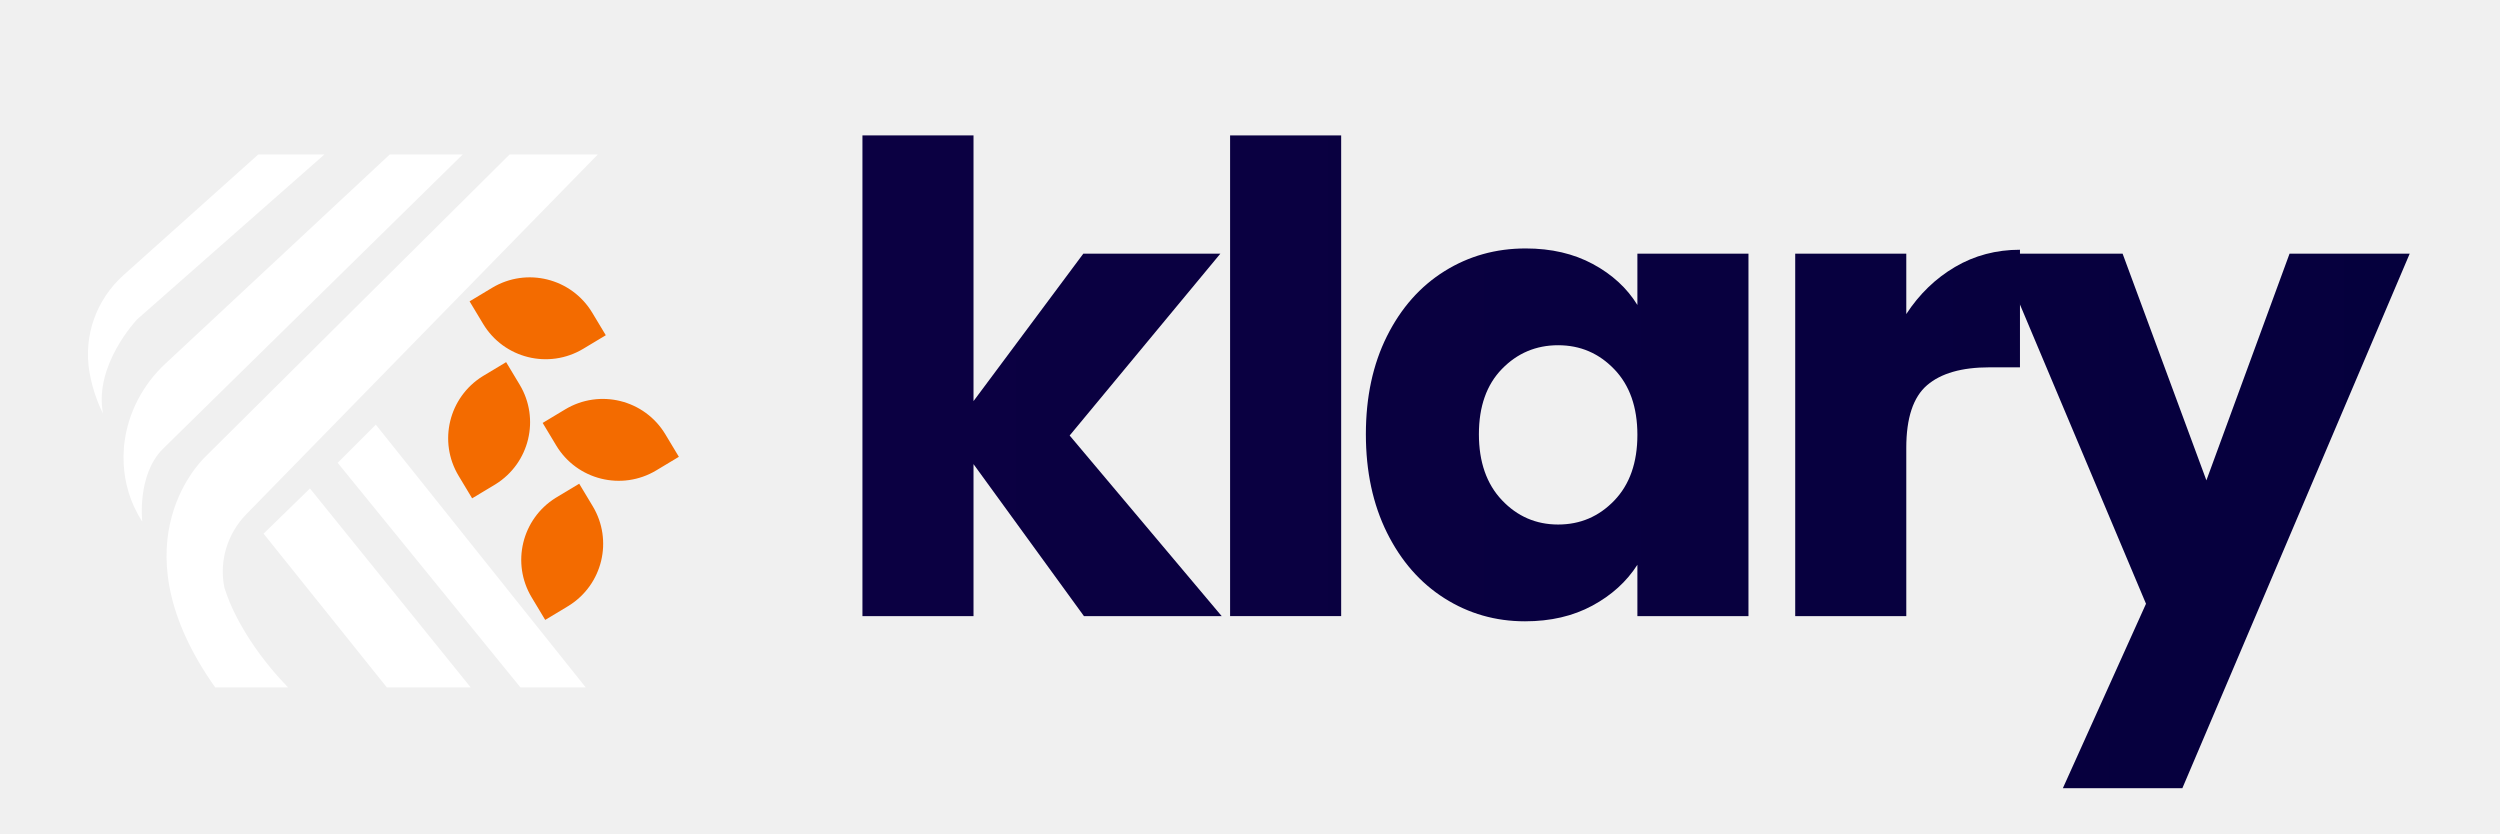
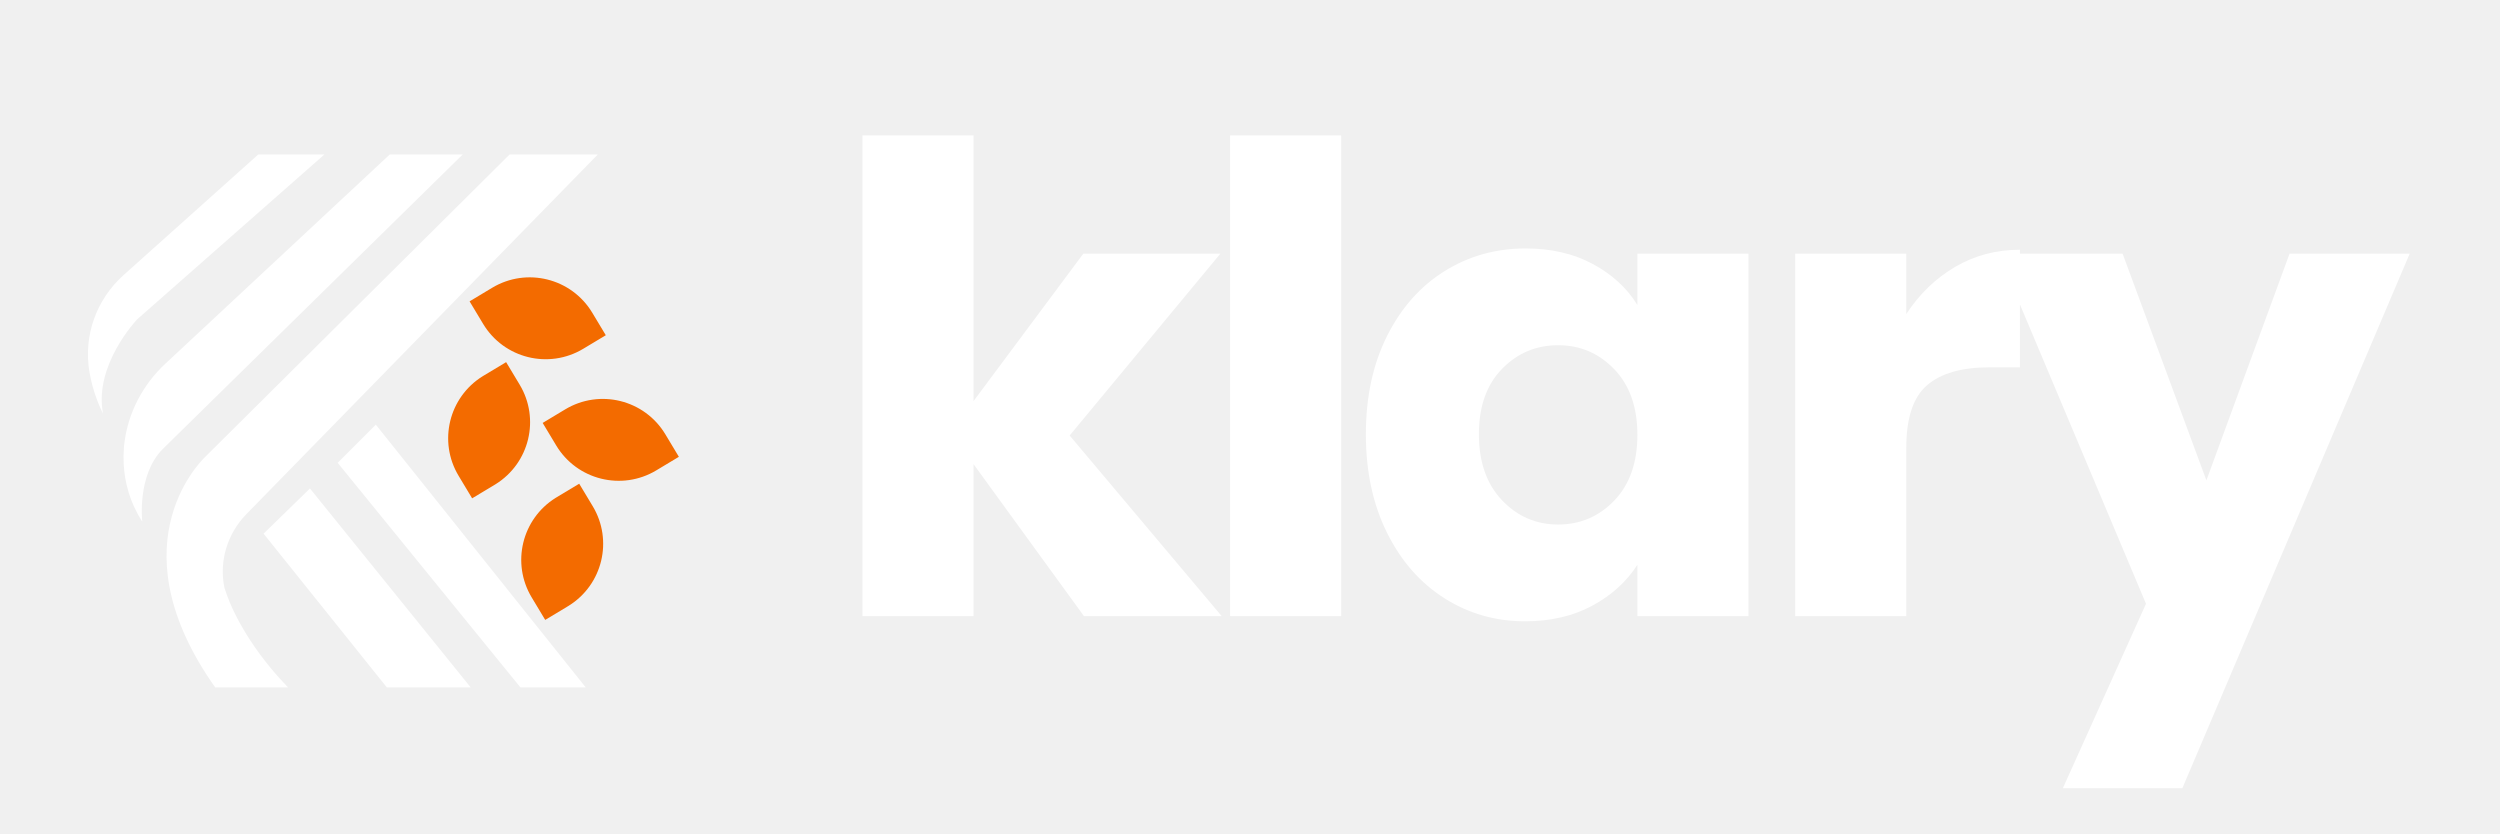
<svg xmlns="http://www.w3.org/2000/svg" width="1440" zoomAndPan="magnify" viewBox="0 0 1080 360" height="480" preserveAspectRatio="xMidYMid meet" version="1.0">
  <defs>
    <filter x="0%" y="0%" width="100%" height="100%" id="5927cee737">
      <feColorMatrix values="0 0 0 0 1 0 0 0 0 1 0 0 0 0 1 0 0 0 1 0" color-interpolation-filters="sRGB" />
    </filter>
    <g />
    <clipPath id="b46a7f54ec">
      <path d="M 114 101 L 304 101 L 304 147 L 114 147 Z M 114 101 " clip-rule="nonzero" />
    </clipPath>
    <clipPath id="503845fd13">
      <path d="M 314.012 220.738 L 186.734 297.242 L 114.867 177.68 L 242.141 101.176 Z M 314.012 220.738 " clip-rule="nonzero" />
    </clipPath>
    <clipPath id="4feec52c1f">
      <path d="M 399.52 169.34 L 186.75 297.234 L 28.328 33.684 L 241.098 -94.211 Z M 399.52 169.34 " clip-rule="nonzero" />
    </clipPath>
    <clipPath id="e50a2e500e">
      <path d="M 193 119 L 294 119 L 294 268 L 193 268 Z M 193 119 " clip-rule="nonzero" />
    </clipPath>
    <clipPath id="3f2cf70934">
      <path d="M 314.012 220.738 L 186.734 297.242 L 114.867 177.68 L 242.141 101.176 Z M 314.012 220.738 " clip-rule="nonzero" />
    </clipPath>
    <clipPath id="8498651897">
      <path d="M 399.52 169.34 L 186.75 297.234 L 28.328 33.684 L 241.098 -94.211 Z M 399.52 169.34 " clip-rule="nonzero" />
    </clipPath>
    <clipPath id="f22b9b0b91">
      <path d="M 0 0 L 1080 0 L 1080 360 L 0 360 Z M 0 0 " clip-rule="nonzero" />
    </clipPath>
    <linearGradient x1="-309.705" gradientTransform="matrix(0.880869, 0, 0, 0.880459, 272.8097, -42.03246)" y1="238.5" x2="916.357" gradientUnits="userSpaceOnUse" y2="238.5" id="8fb83cb7ab">
-       <stop stop-opacity="1" stop-color="rgb(4.309%, 0%, 25.879%)" offset="0" />
-       <stop stop-opacity="1" stop-color="rgb(4.309%, 0%, 25.879%)" offset="0.25" />
-       <stop stop-opacity="1" stop-color="rgb(4.222%, 0%, 25.806%)" offset="0.375" />
-       <stop stop-opacity="1" stop-color="rgb(4.016%, 0%, 25.635%)" offset="0.438" />
-       <stop stop-opacity="1" stop-color="rgb(3.78%, 0%, 25.438%)" offset="0.5" />
-       <stop stop-opacity="1" stop-color="rgb(3.543%, 0%, 25.24%)" offset="0.562" />
-       <stop stop-opacity="1" stop-color="rgb(3.307%, 0%, 25.043%)" offset="0.625" />
-       <stop stop-opacity="1" stop-color="rgb(3.07%, 0%, 24.846%)" offset="0.688" />
-       <stop stop-opacity="1" stop-color="rgb(2.835%, 0%, 24.649%)" offset="0.75" />
-       <stop stop-opacity="1" stop-color="rgb(2.599%, 0%, 24.452%)" offset="0.812" />
-       <stop stop-opacity="1" stop-color="rgb(2.362%, 0%, 24.255%)" offset="0.875" />
-       <stop stop-opacity="1" stop-color="rgb(2.101%, 0%, 24.039%)" offset="1" />
+       <stop stop-opacity="1" stop-color="rgb(100%, 100%, 100%)" offset="0" />
+       <stop stop-opacity="1" stop-color="rgb(100%, 100%, 100%)" offset="0.25" />
+       <stop stop-opacity="1" stop-color="rgb(100%, 100%, 100%)" offset="0.375" />
+       <stop stop-opacity="1" stop-color="rgb(100%, 100%, 100%)" offset="0.438" />
+       <stop stop-opacity="1" stop-color="rgb(100%, 100%, 100%)" offset="0.5" />
+       <stop stop-opacity="1" stop-color="rgb(100%, 100%, 100%)" offset="0.562" />
+       <stop stop-opacity="1" stop-color="rgb(100%, 100%, 100%)" offset="0.625" />
+       <stop stop-opacity="1" stop-color="rgb(100%, 100%, 100%)" offset="0.688" />
+       <stop stop-opacity="1" stop-color="rgb(100%, 100%, 100%)" offset="0.75" />
+       <stop stop-opacity="1" stop-color="rgb(100%, 100%, 100%)" offset="0.812" />
+       <stop stop-opacity="1" stop-color="rgb(100%, 100%, 100%)" offset="0.875" />
+       <stop stop-opacity="1" stop-color="rgb(100%, 100%, 100%)" offset="1" />
    </linearGradient>
    <clipPath id="9bff9dab04">
      <rect x="0" width="1080" y="0" height="360" />
    </clipPath>
    <clipPath id="94d1b8c528">
      <rect x="0" width="1080" y="0" height="360" />
    </clipPath>
    <clipPath id="8fc9ffca71">
      <rect x="0" width="1080" y="0" height="360" />
    </clipPath>
    <mask id="d0e9efa929">
      <g filter="url(#5927cee737)">
        <g transform="matrix(1, 0, 0, 1, -0, 0)">
          <g clip-path="url(#8fc9ffca71)">
            <g transform="matrix(1, 0, 0, 1, -0, 0)">
              <g clip-path="url(#94d1b8c528)">
                <g fill="#000000" fill-opacity="1">
                  <g transform="translate(355.1835, 266.156)">
                    <g>
                      <path d="M 113.078 0 L 65.375 -65.656 L 65.375 0 L 17.391 0 L 17.391 -207.656 L 65.375 -207.656 L 65.375 -92.875 L 112.812 -156.578 L 172.016 -156.578 L 106.906 -78.016 L 172.578 0 Z M 113.078 0 " />
                    </g>
                  </g>
                </g>
                <g fill="#000000" fill-opacity="1">
                  <g transform="translate(514.0091, 266.156)">
                    <g>
                      <path d="M 65.375 -207.656 L 65.375 0 L 17.391 0 L 17.391 -207.656 Z M 65.375 -207.656 " />
                    </g>
                  </g>
                </g>
                <g fill="#000000" fill-opacity="1">
                  <g transform="translate(582.1975, 266.156)">
                    <g>
                      <path d="M 7.859 -78.578 C 7.859 -94.66 10.895 -108.781 16.969 -120.938 C 23.051 -133.102 31.332 -142.457 41.812 -149 C 52.289 -155.551 63.984 -158.828 76.891 -158.828 C 87.922 -158.828 97.598 -156.582 105.922 -152.094 C 114.254 -147.602 120.664 -141.707 125.156 -134.406 L 125.156 -156.578 L 173.141 -156.578 L 173.141 0 L 125.156 0 L 125.156 -22.172 C 120.477 -14.867 113.973 -8.973 105.641 -4.484 C 97.316 0.004 87.641 2.25 76.609 2.25 C 63.891 2.25 52.289 -1.066 41.812 -7.703 C 31.332 -14.348 23.051 -23.797 16.969 -36.047 C 10.895 -48.305 7.859 -62.484 7.859 -78.578 Z M 125.156 -78.297 C 125.156 -90.266 121.832 -99.707 115.188 -106.625 C 108.551 -113.551 100.461 -117.016 90.922 -117.016 C 81.379 -117.016 73.285 -113.598 66.641 -106.766 C 60.004 -99.941 56.688 -90.547 56.688 -78.578 C 56.688 -66.598 60.004 -57.098 66.641 -50.078 C 73.285 -43.066 81.379 -39.562 90.922 -39.562 C 100.461 -39.562 108.551 -43.02 115.188 -49.938 C 121.832 -56.863 125.156 -66.316 125.156 -78.297 Z M 125.156 -78.297 " />
                    </g>
                  </g>
                </g>
                <g fill="#000000" fill-opacity="1">
                  <g transform="translate(758.1404, 266.156)">
                    <g>
                      <path d="M 65.375 -130.484 C 70.988 -139.086 78.004 -145.867 86.422 -150.828 C 94.848 -155.785 104.203 -158.266 114.484 -158.266 L 114.484 -107.469 L 101.297 -107.469 C 89.328 -107.469 80.348 -104.895 74.359 -99.75 C 68.367 -94.613 65.375 -85.586 65.375 -72.672 L 65.375 0 L 17.391 0 L 17.391 -156.578 L 65.375 -156.578 Z M 65.375 -130.484 " />
                    </g>
                  </g>
                </g>
                <g fill="#000000" fill-opacity="1">
                  <g transform="translate(863.6499, 266.156)">
                    <g>
                      <path d="M 177.344 -156.578 L 79.125 74.359 L 27.5 74.359 L 63.422 -5.328 L -0.281 -156.578 L 53.312 -156.578 L 89.516 -58.641 L 125.438 -156.578 Z M 177.344 -156.578 " />
                    </g>
                  </g>
                </g>
              </g>
            </g>
          </g>
        </g>
      </g>
    </mask>
    <clipPath id="5f20089c5f">
      <path d="M 0 0 L 1080 0 L 1080 360 L 0 360 Z M 0 0 " clip-rule="nonzero" />
    </clipPath>
    <clipPath id="9fa6a31a2b">
      <rect x="0" width="1080" y="0" height="360" />
    </clipPath>
    <clipPath id="902942df7d">
      <rect x="0" width="1080" y="0" height="360" />
    </clipPath>
    <clipPath id="fc8fcb5855">
      <rect x="0" width="1080" y="0" height="360" />
    </clipPath>
    <clipPath id="fce2a2d4f7">
      <path d="M 37 66.719 L 190 66.719 L 190 179 L 37 179 Z M 37 66.719 " clip-rule="nonzero" />
    </clipPath>
    <clipPath id="d18e9eb0b1">
      <path d="M 145 183 L 277 183 L 277 296.969 L 145 296.969 Z M 145 183 " clip-rule="nonzero" />
    </clipPath>
    <clipPath id="21e680ac7f">
      <path d="M 113 211 L 227 211 L 227 296.969 L 113 296.969 Z M 113 211 " clip-rule="nonzero" />
    </clipPath>
    <clipPath id="30d44453a8">
      <path d="M 71 66.719 L 295.5 66.719 L 295.5 296.969 L 71 296.969 Z M 71 66.719 " clip-rule="nonzero" />
    </clipPath>
    <clipPath id="6c50070710">
      <path d="M 53 66.719 L 245 66.719 L 245 226 L 53 226 Z M 53 66.719 " clip-rule="nonzero" />
    </clipPath>
  </defs>
  <g clip-path="url(#b46a7f54ec)">
    <g clip-path="url(#503845fd13)">
      <g clip-path="url(#4feec52c1f)">
        <path fill="#ffffff" d="M 245.574 58.812 L 280.562 -4.285 C 302.418 7.812 310.309 35.34 298.191 57.191 L 263.203 120.293 C 241.348 108.191 233.457 80.668 245.574 58.812 Z M 129.039 141.066 L 226.301 -34.328 L 265.871 -12.422 L 190.555 123.402 C 178.555 145.039 151.445 153.008 129.699 141.422 Z M 74.777 111.023 L 150.094 -24.801 C 162.211 -46.656 189.75 -54.566 211.605 -42.465 L 136.289 93.359 C 124.293 114.996 97.18 122.961 75.434 111.379 Z M 74.777 111.023 " fill-opacity="1" fill-rule="evenodd" />
      </g>
    </g>
  </g>
  <g clip-path="url(#e50a2e500e)">
    <g clip-path="url(#3f2cf70934)">
      <g clip-path="url(#8498651897)">
        <path fill="#f36b00" d="M 251.961 150.676 C 237.039 159.645 217.672 154.828 208.711 139.918 L 202.859 130.184 L 212.602 124.328 C 227.523 115.355 246.887 120.176 255.852 135.086 L 261.703 144.82 Z M 203.961 215.277 L 198.113 205.543 C 189.242 190.785 193.879 171.672 208.438 162.582 L 208.902 162.297 L 218.645 156.441 L 224.496 166.176 C 233.367 180.934 228.727 200.047 214.168 209.137 L 213.703 209.422 Z M 283.531 203.195 C 268.609 212.168 249.242 207.348 240.281 192.438 L 234.43 182.703 L 244.168 176.848 C 259.094 167.875 278.457 172.695 287.422 187.605 L 293.273 197.34 Z M 235.531 267.797 L 229.68 258.062 C 220.812 243.305 225.449 224.191 240.008 215.102 L 240.473 214.82 L 250.215 208.965 L 256.066 218.695 C 264.934 233.453 260.297 252.566 245.738 261.656 L 245.273 261.941 Z M 235.531 267.797 " fill-opacity="1" fill-rule="evenodd" />
      </g>
    </g>
  </g>
  <g transform="matrix(1, 0, 0, 1, -0, 0)">
    <g clip-path="url(#fc8fcb5855)">
      <g transform="matrix(1, 0, 0, 1, -0, 0)">
        <g clip-path="url(#902942df7d)">
          <g mask="url(#d0e9efa929)">
            <g transform="matrix(1, 0, 0, 1, -0, 0)">
              <g clip-path="url(#9fa6a31a2b)">
                <g clip-path="url(#5f20089c5f)">
                  <rect x="-579.744" fill="url(#8fb83cb7ab)" width="2239.488" height="746.496" y="-193.248" />
                </g>
              </g>
            </g>
          </g>
        </g>
      </g>
    </g>
  </g>
  <g clip-path="url(#fce2a2d4f7)">
    <path fill="#ffffff" d="M 44.52 178.711 C 40.461 157.754 59.094 138.113 59.285 137.918 L 59.301 137.91 L 189.734 23.074 L 160.332 23.074 L 53.422 118.801 C 41.582 129.406 36.043 144.984 38.602 160.473 C 40.043 169.156 43.141 175.992 44.52 178.711 " fill-opacity="1" fill-rule="nonzero" />
  </g>
  <g clip-path="url(#d18e9eb0b1)">
    <path fill="#ffffff" d="M 145.867 199.934 L 248.562 326.129 L 276.324 326.129 L 162.355 183.449 L 145.867 199.934 " fill-opacity="1" fill-rule="nonzero" />
  </g>
  <g clip-path="url(#21e680ac7f)">
    <path fill="#ffffff" d="M 113.863 230.535 L 190.5 326.129 L 226.906 326.129 L 133.898 211.016 L 113.863 230.535 " fill-opacity="1" fill-rule="nonzero" />
  </g>
  <g clip-path="url(#30d44453a8)">
    <path fill="#ffffff" d="M 125.969 298.484 C 125.742 298.262 125.492 298.012 125.238 297.754 C 125.105 297.617 124.965 297.477 124.824 297.336 C 124.664 297.168 124.496 297 124.324 296.824 C 124.188 296.68 124.055 296.543 123.906 296.395 C 119.863 292.191 113.629 285.156 108.027 276.5 C 103.98 270.238 99.574 262.375 96.941 253.863 C 94.602 242.547 98.156 230.582 106.426 222.121 L 300.906 23.074 L 264.102 23.074 L 88.613 197.402 C 85.992 200.008 48.496 237.355 95.406 300.32 L 127.875 300.32 C 127.508 299.98 126.891 299.398 126.086 298.598 L 125.969 298.484 " fill-opacity="1" fill-rule="nonzero" />
  </g>
  <g clip-path="url(#6c50070710)">
    <path fill="#ffffff" d="M 215.219 23.062 L 215.176 23.094 L 75.086 153.715 L 71.379 157.164 C 61.73 166.168 55.414 178.199 53.781 191.082 L 53.77 191.141 C 53.648 191.918 53.562 192.684 53.531 193.418 L 53.531 193.492 C 53.355 195.75 53.312 198.047 53.43 200.352 C 53.844 208.344 56.031 216.98 61.465 225.352 C 61.465 225.352 59.07 205.359 70.262 194.02 L 244.273 23.152 L 244.379 23.062 L 215.219 23.062 " fill-opacity="1" fill-rule="nonzero" />
  </g>
</svg>
